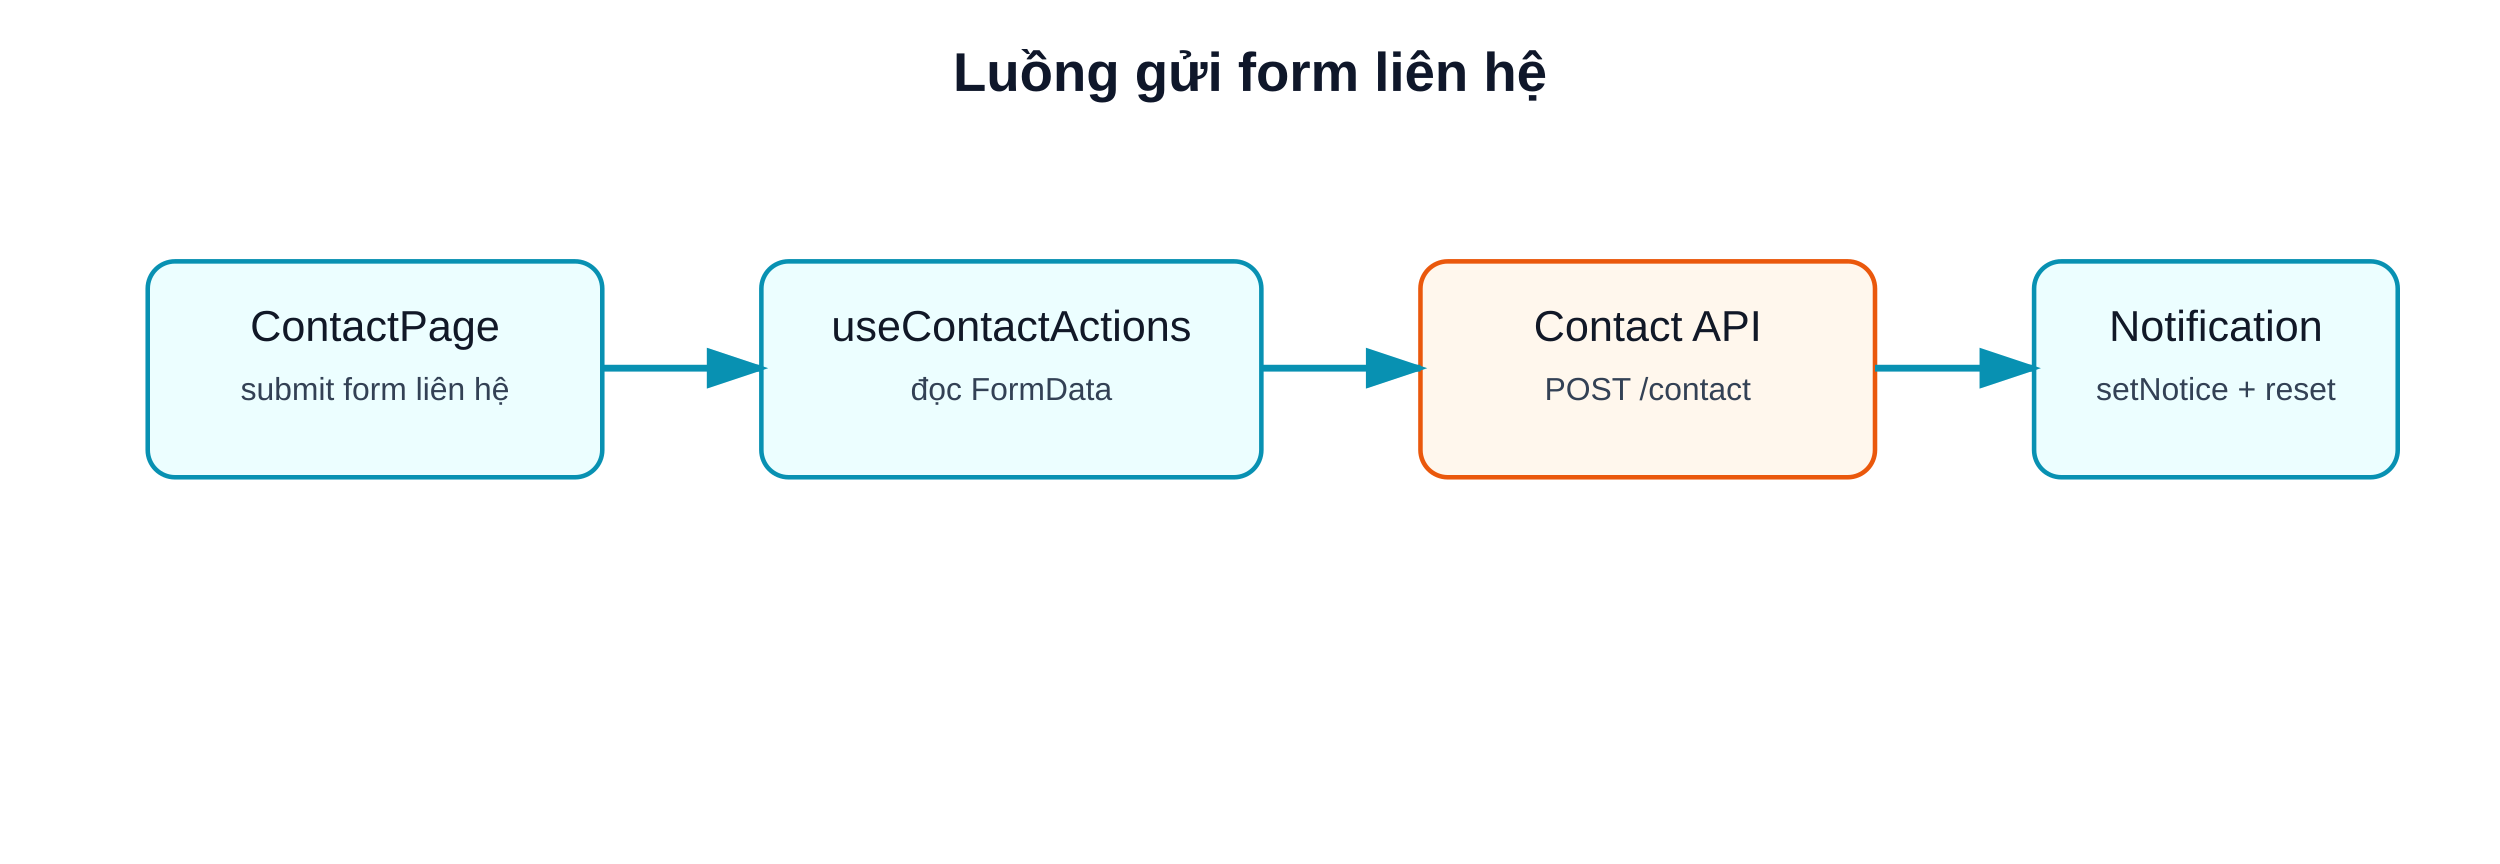
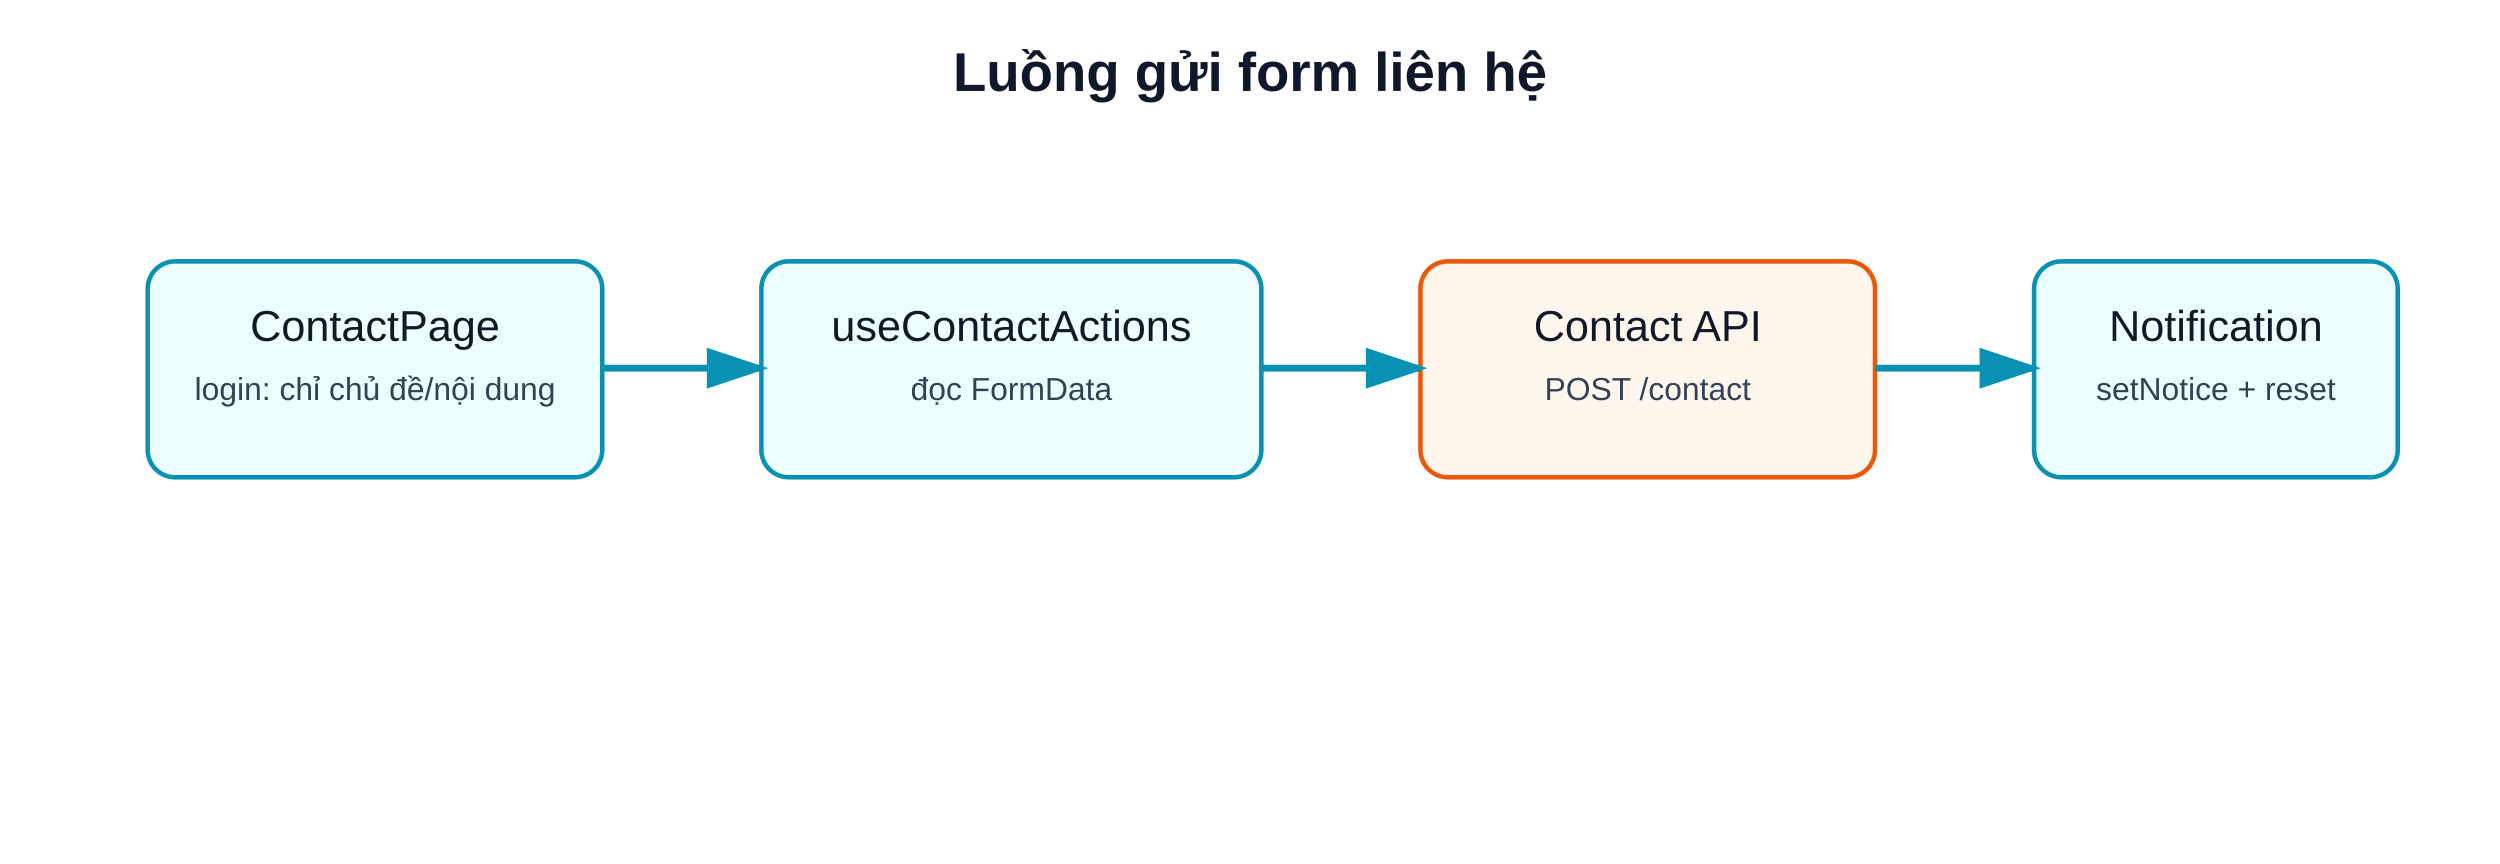
<svg xmlns="http://www.w3.org/2000/svg" width="1100" height="380" viewBox="0 0 1100 380">
  <defs>
    <marker id="a" markerWidth="10" markerHeight="10" refX="8" refY="3" orient="auto">
      <path d="M0,0 L0,6 L9,3 z" fill="#0891b2" />
    </marker>
  </defs>
  <style>.box{fill:#ecfeff;stroke:#0891b2;stroke-width:2;rx:12}.api{fill:#fff7ed;stroke:#ea580c;stroke-width:2;rx:12}.t{font-family:Arial,sans-serif;font-size:19px;fill:#111827}.s{font-family:Arial,sans-serif;font-size:14px;fill:#334155}.h{font-family:Arial,sans-serif;font-size:24px;font-weight:700;fill:#0f172a}.ar{stroke:#0891b2;stroke-width:3;marker-end:url(#a);fill:none}</style>
  <text x="550" y="40" text-anchor="middle" class="h">Luồng gửi form liên hệ</text>
  <rect x="65" y="115" width="200" height="95" class="box" />
  <text x="165" y="150" text-anchor="middle" class="t">ContactPage</text>
-   <text x="165" y="176" text-anchor="middle" class="s">submit form liên hệ</text>
+   <text x="165" y="176" text-anchor="middle" class="s">login: chỉ chủ đề/nội dung</text>
  <rect x="335" y="115" width="220" height="95" class="box" />
  <text x="445" y="150" text-anchor="middle" class="t">useContactActions</text>
  <text x="445" y="176" text-anchor="middle" class="s">đọc FormData</text>
  <rect x="625" y="115" width="200" height="95" class="api" />
  <text x="725" y="150" text-anchor="middle" class="t">Contact API</text>
  <text x="725" y="176" text-anchor="middle" class="s">POST /contact</text>
  <rect x="895" y="115" width="160" height="95" class="box" />
  <text x="975" y="150" text-anchor="middle" class="t">Notification</text>
  <text x="975" y="176" text-anchor="middle" class="s">setNotice + reset</text>
  <path d="M265 162 H335" class="ar" />
  <path d="M555 162 H625" class="ar" />
  <path d="M825 162 H895" class="ar" />
</svg>
